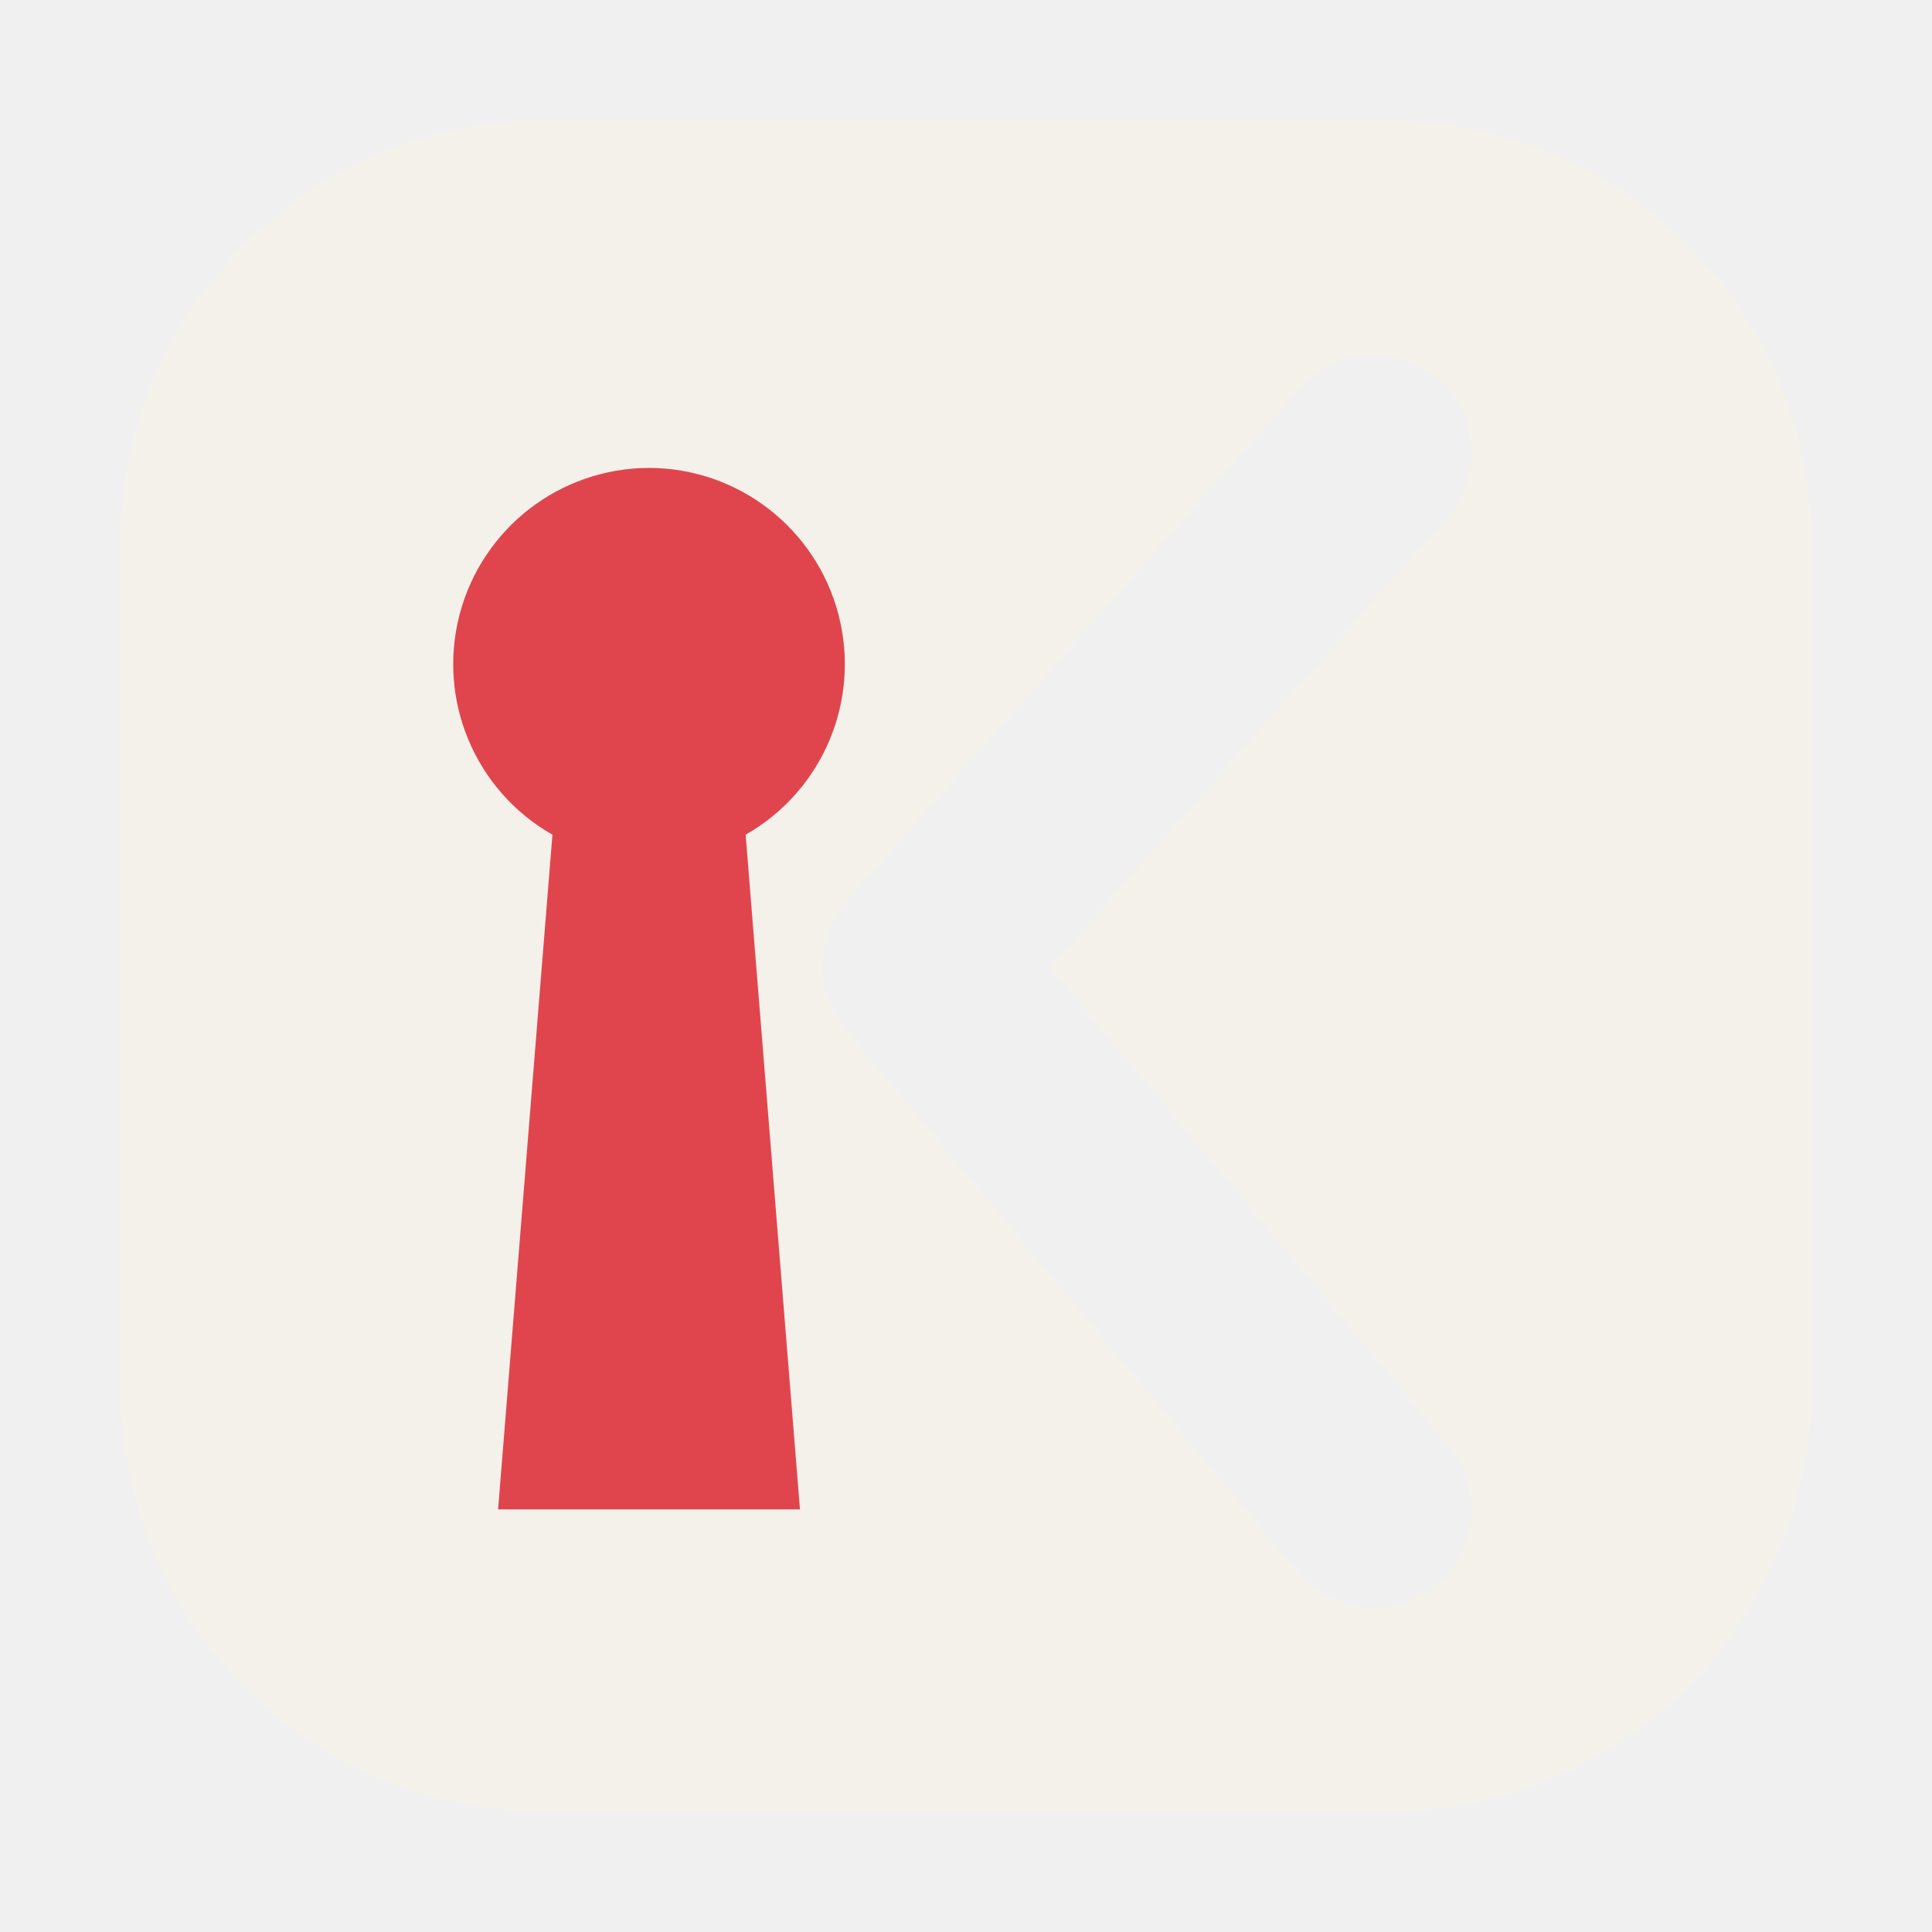
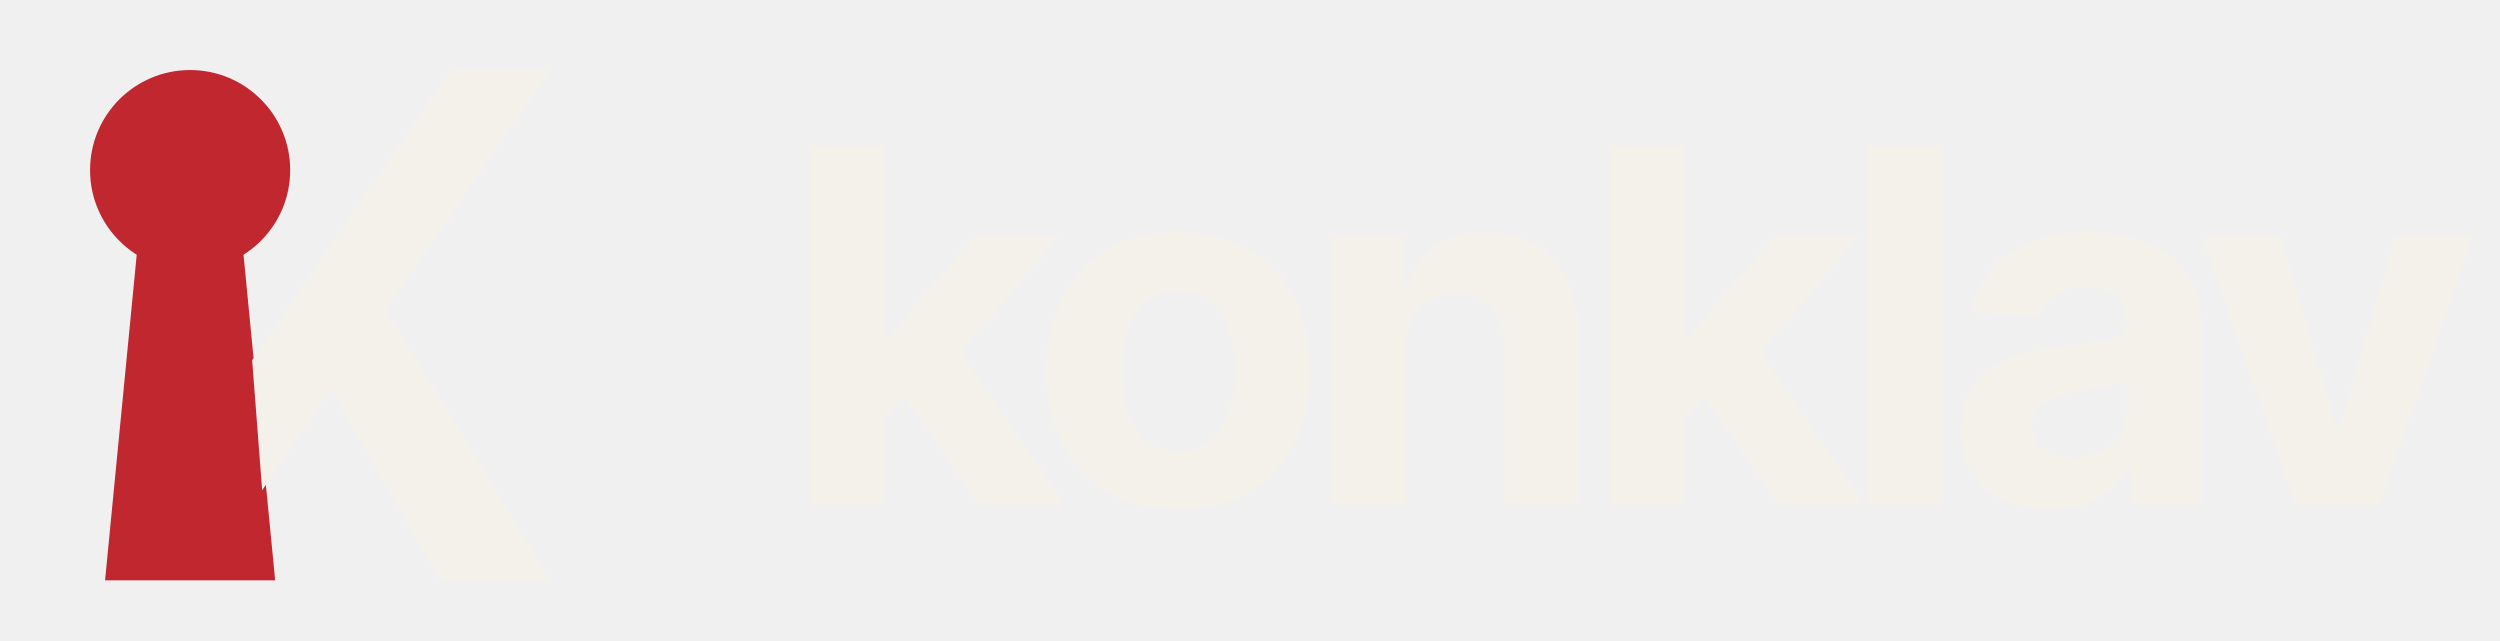
- <svg xmlns="http://www.w3.org/2000/svg" viewBox="0 0 128 128" width="128" height="128" role="img">
-   <mask id="konklav-dark-cut">
-     <rect width="128" height="128" fill="#fff" />
-     <path d="M91 30L61 64L91 100" fill="none" stroke="#000" stroke-width="13" stroke-linecap="round" stroke-linejoin="round" />
-   </mask>
-   <rect x="8" y="8" width="112" height="112" rx="28" fill="#F4F1EA" mask="url(#konklav-dark-cut)" />
-   <path d="M43 31a13 13 0 0 1 6.4 24.3L53 100H33l3.6-44.7A13 13 0 0 1 43 31z" fill="#E0454E" />
+ <svg xmlns="http://www.w3.org/2000/svg" viewBox="0 0 203 52" width="203" height="52" role="img" aria-label="Konklav">
+   <g transform="scale(0.8125) translate(-1 0)">
+     <circle cx="20" cy="17" r="10" fill="#c0272f" />
+     <polygon points="15,22 25,22 28.5,58 11.5,58" fill="#c0272f" />
+     <polygon points="26.2,36 46,7 56,7 27.2,49" fill="#f4f1ea" />
+     <polygon points="33,37 39,30 56,58 45,58" fill="#f4f1ea" />
+   </g>
+   <path transform="translate(0 40.96)" fill="#f4f1ea" d="M71.242 -6.281 71.258 -13.539H72.148L79.125 -21.836H86.078L76.695 -10.844H75.234ZM65.773 0.0V-29.102H71.812V0.0ZM79.391 0.0 72.984 -9.492 77.008 -13.781 86.476 0.0ZM95.664 0.422Q92.352 0.422 89.943 -0.99Q87.535 -2.402 86.236 -4.936Q84.938 -7.469 84.938 -10.828Q84.938 -14.211 86.236 -16.748Q87.535 -19.285 89.943 -20.697Q92.352 -22.109 95.664 -22.109Q98.984 -22.109 101.393 -20.697Q103.801 -19.285 105.103 -16.748Q106.406 -14.211 106.406 -10.828Q106.406 -7.469 105.103 -4.936Q103.801 -2.402 101.393 -0.99Q98.984 0.422 95.664 0.422ZM95.687 -4.297Q97.203 -4.297 98.215 -5.144Q99.227 -5.992 99.742 -7.478Q100.258 -8.965 100.258 -10.852Q100.258 -12.766 99.742 -14.238Q99.227 -15.711 98.215 -16.551Q97.203 -17.391 95.687 -17.391Q94.176 -17.391 93.146 -16.551Q92.117 -15.711 91.601 -14.238Q91.086 -12.766 91.086 -10.852Q91.086 -8.965 91.601 -7.478Q92.117 -5.992 93.146 -5.144Q94.176 -4.297 95.687 -4.297ZM114.109 -12.609V0.0H108.07V-21.836H114.016V-17.953H114.234Q114.973 -19.879 116.588 -20.994Q118.203 -22.109 120.648 -22.109Q122.926 -22.109 124.615 -21.117Q126.305 -20.125 127.238 -18.281Q128.172 -16.438 128.172 -13.891V0.0H122.133V-12.813Q122.133 -14.809 121.102 -15.947Q120.07 -17.086 118.25 -17.086Q117.035 -17.086 116.1 -16.553Q115.164 -16.02 114.637 -15.025Q114.109 -14.031 114.109 -12.609ZM136.191 -6.281 136.207 -13.539H137.098L144.074 -21.836H151.027L141.644 -10.844H140.184ZM130.723 0.0V-29.102H136.762V0.0ZM144.34 0.0 137.934 -9.492 141.957 -13.781 151.426 0.0ZM157.715 -29.102V0.0H151.676V-29.102ZM166.484 0.414Q164.402 0.414 162.756 -0.318Q161.109 -1.051 160.172 -2.496Q159.234 -3.941 159.234 -6.094Q159.234 -7.922 159.895 -9.148Q160.555 -10.375 161.707 -11.131Q162.859 -11.887 164.33 -12.283Q165.801 -12.68 167.43 -12.828Q169.328 -13.012 170.486 -13.184Q171.645 -13.355 172.174 -13.717Q172.703 -14.078 172.703 -14.773V-14.867Q172.703 -16.207 171.859 -16.947Q171.016 -17.688 169.477 -17.688Q167.844 -17.688 166.875 -16.977Q165.906 -16.266 165.594 -15.18L160 -15.633Q160.426 -17.625 161.674 -19.078Q162.922 -20.531 164.904 -21.32Q166.887 -22.109 169.5 -22.109Q171.316 -22.109 172.976 -21.684Q174.637 -21.258 175.941 -20.363Q177.246 -19.469 178.002 -18.068Q178.758 -16.668 178.758 -14.727V0.0H173.008V-3.039H172.852Q172.32 -2.02 171.443 -1.244Q170.566 -0.469 169.336 -0.027Q168.106 0.414 166.484 0.414ZM168.211 -3.766Q169.547 -3.766 170.568 -4.301Q171.59 -4.836 172.17 -5.748Q172.75 -6.66 172.75 -7.797V-10.109Q172.477 -9.938 171.981 -9.785Q171.484 -9.633 170.873 -9.512Q170.262 -9.391 169.658 -9.301Q169.055 -9.211 168.562 -9.141Q167.488 -8.988 166.689 -8.643Q165.891 -8.297 165.449 -7.725Q165.008 -7.152 165.008 -6.297Q165.008 -5.051 165.908 -4.408Q166.809 -3.766 168.211 -3.766ZM200.836 -21.836 193.211 0.0H186.375L178.773 -21.836H185.172L189.758 -6.195H189.992L194.508 -21.836Z" />
</svg>
